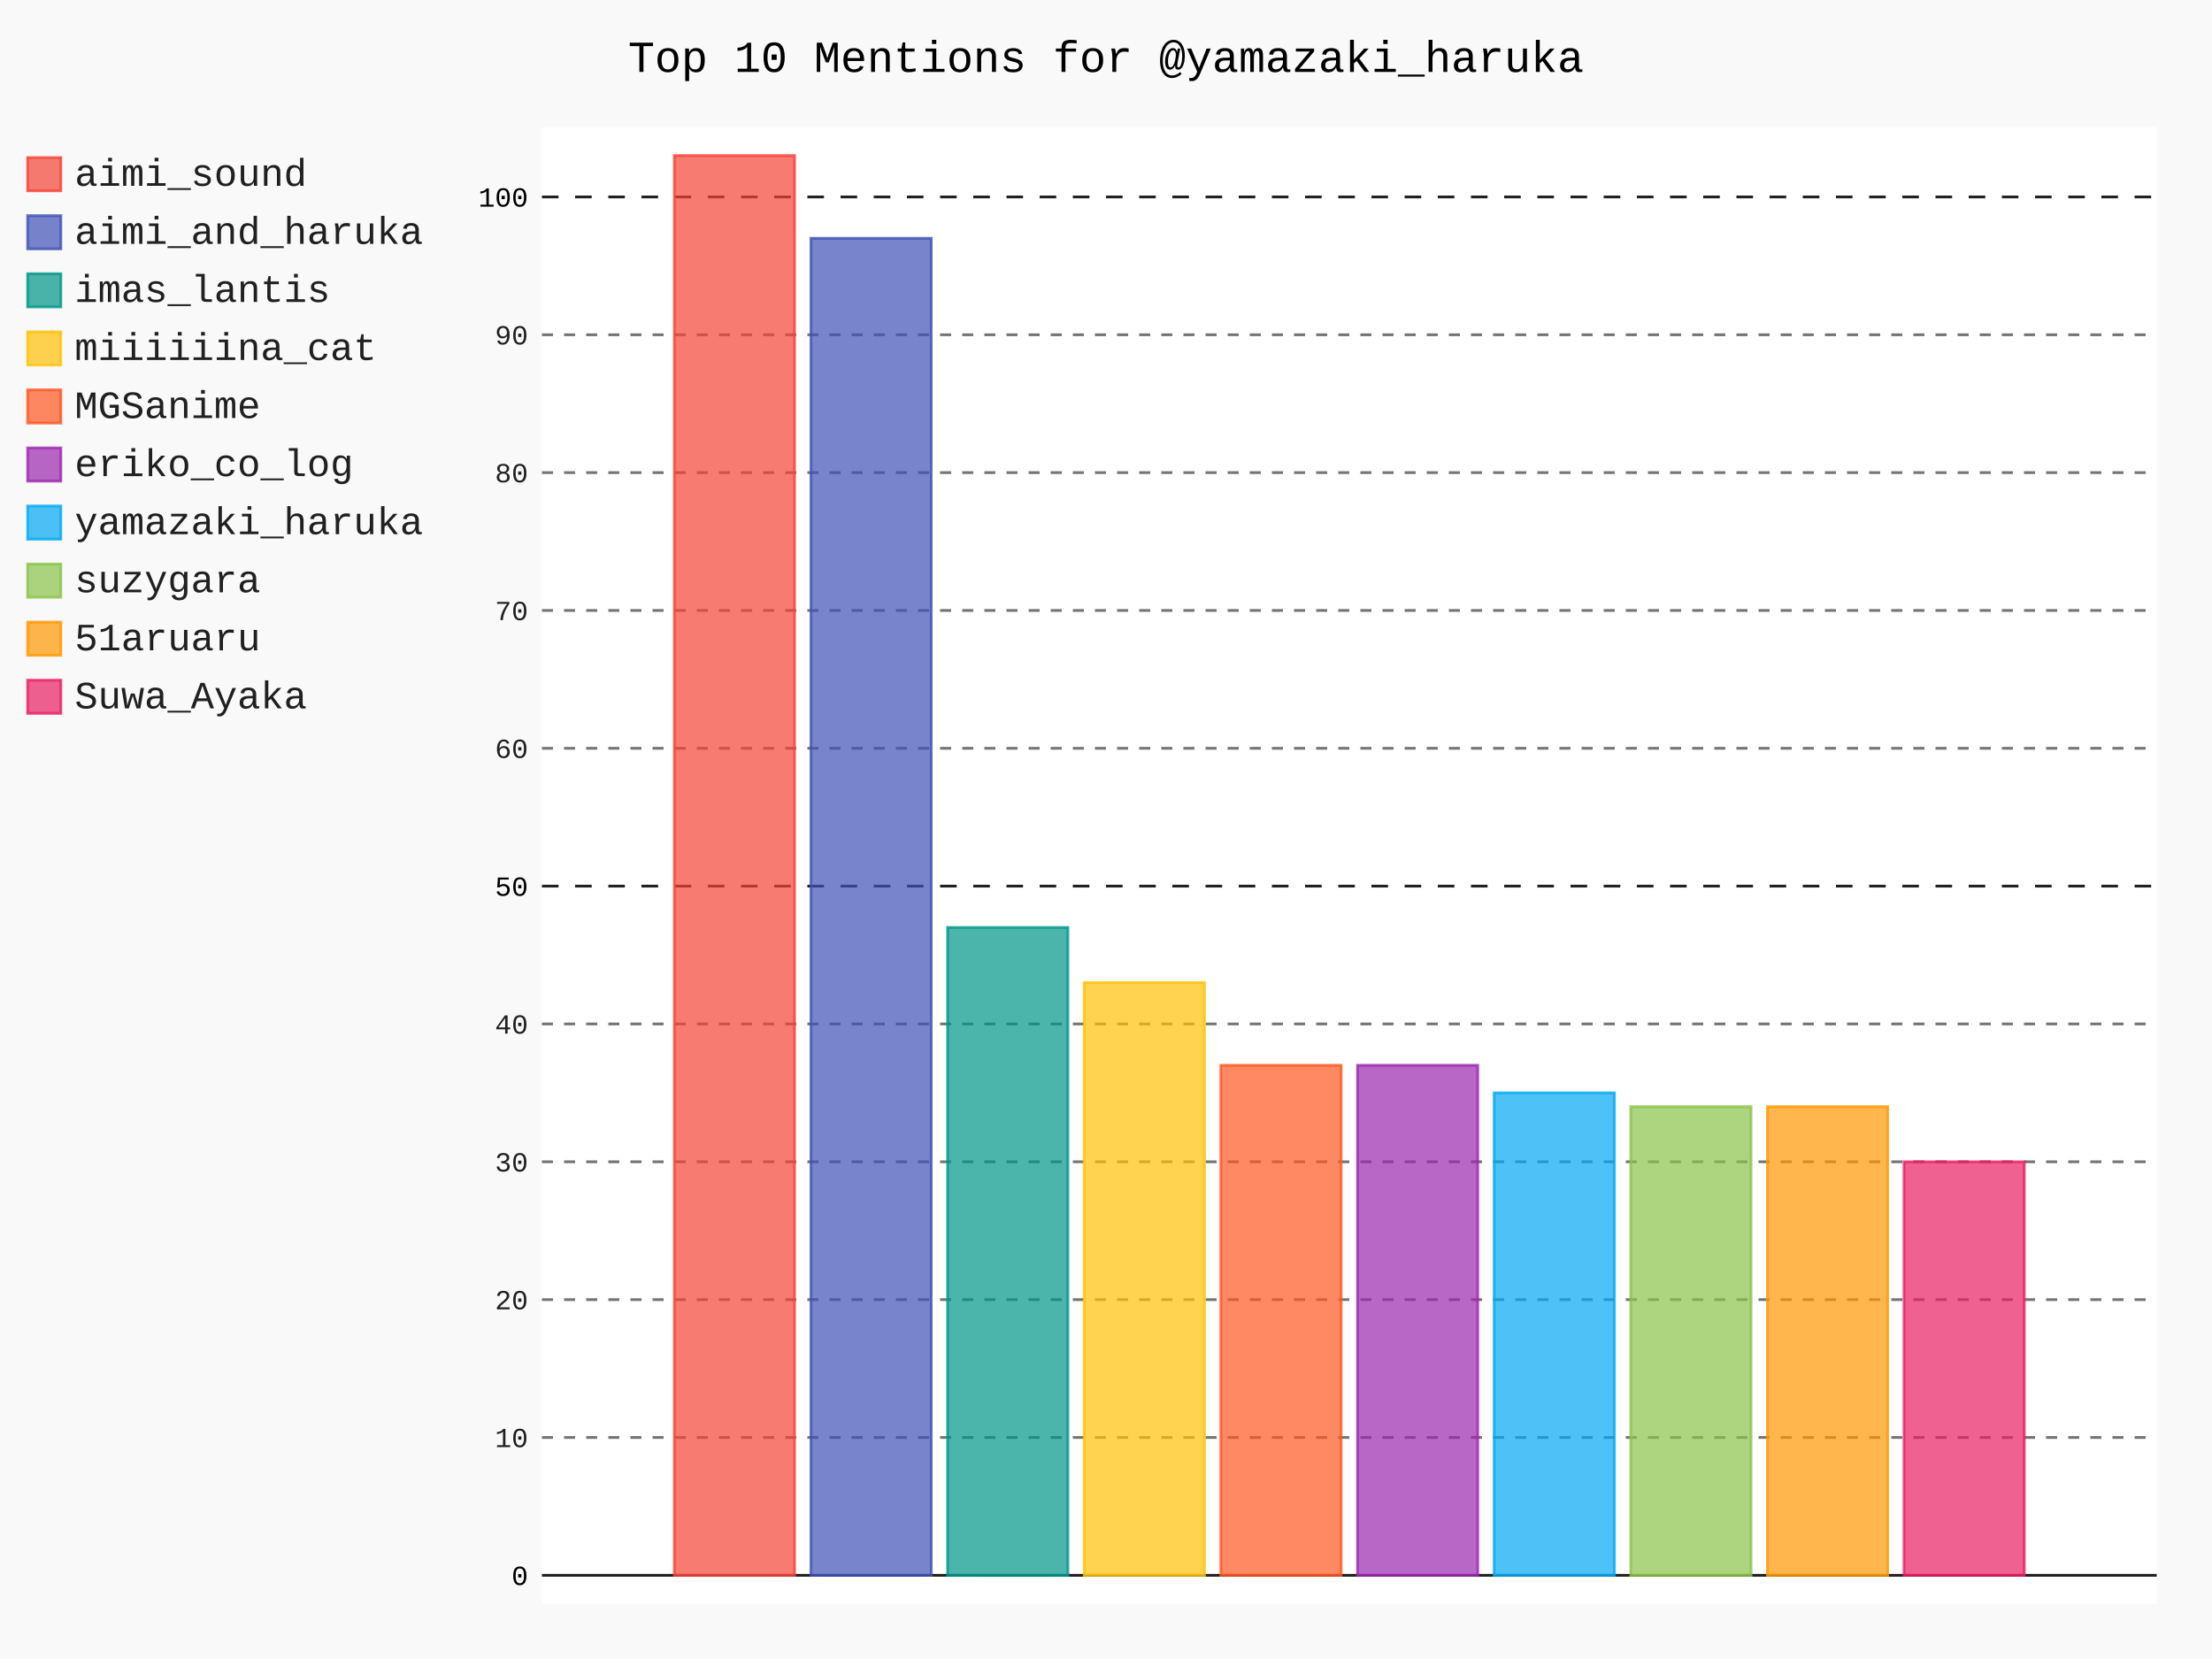
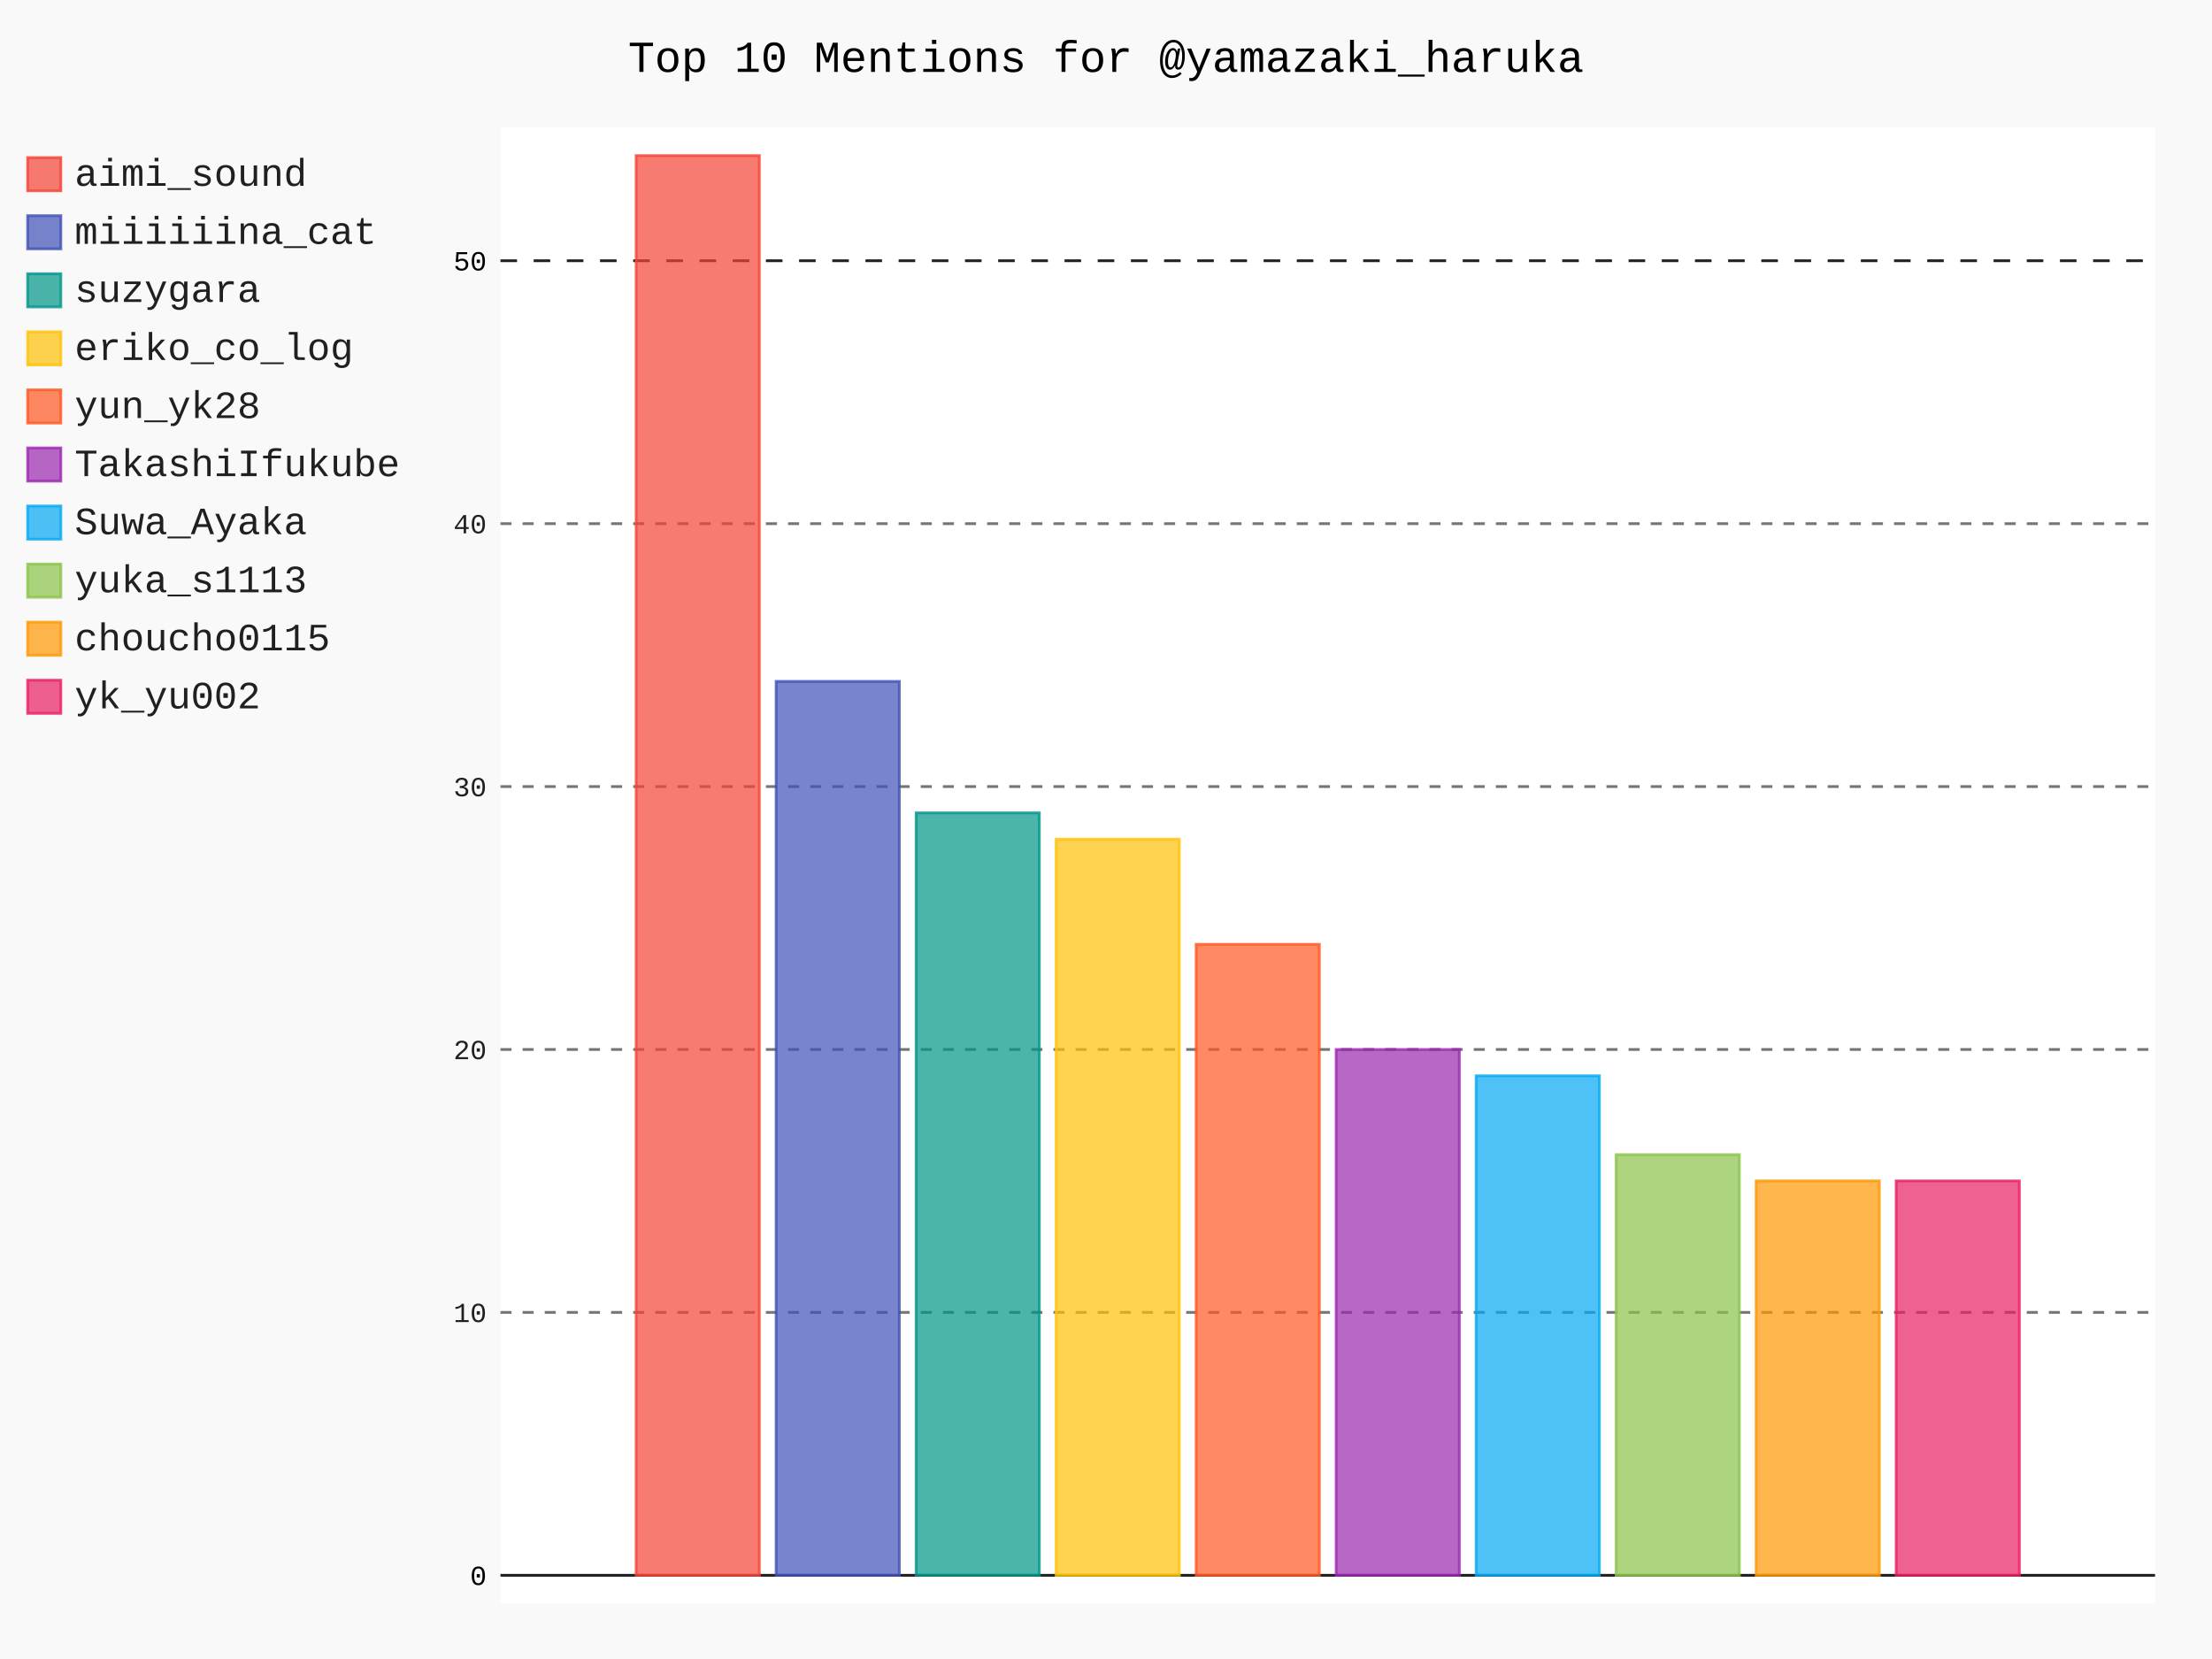
- <svg xmlns="http://www.w3.org/2000/svg" id="chart-f20bc4de-a88b-4ddd-abf0-c23fdc5730c3" class="pygal-chart" viewBox="0 0 800 600">
+ <svg xmlns="http://www.w3.org/2000/svg" id="chart-708baae3-f85f-476c-bcdd-578428820ac2" class="pygal-chart" viewBox="0 0 800 600">
  <defs>
-     <style type="text/css">#chart-f20bc4de-a88b-4ddd-abf0-c23fdc5730c3{-webkit-user-select:none;-webkit-font-smoothing:antialiased;font-family:Consolas,"Liberation Mono",Menlo,Courier,monospace}#chart-f20bc4de-a88b-4ddd-abf0-c23fdc5730c3 .title{font-family:Consolas,"Liberation Mono",Menlo,Courier,monospace;font-size:16px}#chart-f20bc4de-a88b-4ddd-abf0-c23fdc5730c3 .legends .legend text{font-family:Consolas,"Liberation Mono",Menlo,Courier,monospace;font-size:14px}#chart-f20bc4de-a88b-4ddd-abf0-c23fdc5730c3 .axis text{font-family:Consolas,"Liberation Mono",Menlo,Courier,monospace;font-size:10px}#chart-f20bc4de-a88b-4ddd-abf0-c23fdc5730c3 .axis text.major{font-family:Consolas,"Liberation Mono",Menlo,Courier,monospace;font-size:10px}#chart-f20bc4de-a88b-4ddd-abf0-c23fdc5730c3 .text-overlay text.value{font-family:Consolas,"Liberation Mono",Menlo,Courier,monospace;font-size:16px}#chart-f20bc4de-a88b-4ddd-abf0-c23fdc5730c3 .text-overlay text.label{font-family:Consolas,"Liberation Mono",Menlo,Courier,monospace;font-size:10px}#chart-f20bc4de-a88b-4ddd-abf0-c23fdc5730c3 .tooltip{font-family:Consolas,"Liberation Mono",Menlo,Courier,monospace;font-size:14px}#chart-f20bc4de-a88b-4ddd-abf0-c23fdc5730c3 text.no_data{font-family:Consolas,"Liberation Mono",Menlo,Courier,monospace;font-size:64px}
- #chart-f20bc4de-a88b-4ddd-abf0-c23fdc5730c3{background-color:rgba(249,249,249,1)}#chart-f20bc4de-a88b-4ddd-abf0-c23fdc5730c3 path,#chart-f20bc4de-a88b-4ddd-abf0-c23fdc5730c3 line,#chart-f20bc4de-a88b-4ddd-abf0-c23fdc5730c3 rect,#chart-f20bc4de-a88b-4ddd-abf0-c23fdc5730c3 circle{-webkit-transition:150ms;-moz-transition:150ms;transition:150ms}#chart-f20bc4de-a88b-4ddd-abf0-c23fdc5730c3 .graph &gt; .background{fill:rgba(249,249,249,1)}#chart-f20bc4de-a88b-4ddd-abf0-c23fdc5730c3 .plot &gt; .background{fill:rgba(255,255,255,1)}#chart-f20bc4de-a88b-4ddd-abf0-c23fdc5730c3 .graph{fill:rgba(0,0,0,.87)}#chart-f20bc4de-a88b-4ddd-abf0-c23fdc5730c3 text.no_data{fill:rgba(0,0,0,1)}#chart-f20bc4de-a88b-4ddd-abf0-c23fdc5730c3 .title{fill:rgba(0,0,0,1)}#chart-f20bc4de-a88b-4ddd-abf0-c23fdc5730c3 .legends .legend text{fill:rgba(0,0,0,.87)}#chart-f20bc4de-a88b-4ddd-abf0-c23fdc5730c3 .legends .legend:hover text{fill:rgba(0,0,0,1)}#chart-f20bc4de-a88b-4ddd-abf0-c23fdc5730c3 .axis .line{stroke:rgba(0,0,0,1)}#chart-f20bc4de-a88b-4ddd-abf0-c23fdc5730c3 .axis .guide.line{stroke:rgba(0,0,0,.54)}#chart-f20bc4de-a88b-4ddd-abf0-c23fdc5730c3 .axis .major.line{stroke:rgba(0,0,0,.87)}#chart-f20bc4de-a88b-4ddd-abf0-c23fdc5730c3 .axis text.major{fill:rgba(0,0,0,1)}#chart-f20bc4de-a88b-4ddd-abf0-c23fdc5730c3 .axis.y .guides:hover .guide.line,#chart-f20bc4de-a88b-4ddd-abf0-c23fdc5730c3 .line-graph .axis.x .guides:hover .guide.line,#chart-f20bc4de-a88b-4ddd-abf0-c23fdc5730c3 .stackedline-graph .axis.x .guides:hover .guide.line,#chart-f20bc4de-a88b-4ddd-abf0-c23fdc5730c3 .xy-graph .axis.x .guides:hover .guide.line{stroke:rgba(0,0,0,1)}#chart-f20bc4de-a88b-4ddd-abf0-c23fdc5730c3 .axis .guides:hover text{fill:rgba(0,0,0,1)}#chart-f20bc4de-a88b-4ddd-abf0-c23fdc5730c3 .reactive{fill-opacity:.7;stroke-opacity:.8}#chart-f20bc4de-a88b-4ddd-abf0-c23fdc5730c3 .ci{stroke:rgba(0,0,0,.87)}#chart-f20bc4de-a88b-4ddd-abf0-c23fdc5730c3 .reactive.active,#chart-f20bc4de-a88b-4ddd-abf0-c23fdc5730c3 .active .reactive{fill-opacity:.8;stroke-opacity:.9;stroke-width:4}#chart-f20bc4de-a88b-4ddd-abf0-c23fdc5730c3 .ci .reactive.active{stroke-width:1.5}#chart-f20bc4de-a88b-4ddd-abf0-c23fdc5730c3 .series text{fill:rgba(0,0,0,1)}#chart-f20bc4de-a88b-4ddd-abf0-c23fdc5730c3 .tooltip rect{fill:rgba(255,255,255,1);stroke:rgba(0,0,0,1);-webkit-transition:opacity 150ms;-moz-transition:opacity 150ms;transition:opacity 150ms}#chart-f20bc4de-a88b-4ddd-abf0-c23fdc5730c3 .tooltip .label{fill:rgba(0,0,0,.87)}#chart-f20bc4de-a88b-4ddd-abf0-c23fdc5730c3 .tooltip .label{fill:rgba(0,0,0,.87)}#chart-f20bc4de-a88b-4ddd-abf0-c23fdc5730c3 .tooltip .legend{font-size:.8em;fill:rgba(0,0,0,.54)}#chart-f20bc4de-a88b-4ddd-abf0-c23fdc5730c3 .tooltip .x_label{font-size:.6em;fill:rgba(0,0,0,1)}#chart-f20bc4de-a88b-4ddd-abf0-c23fdc5730c3 .tooltip .xlink{font-size:.5em;text-decoration:underline}#chart-f20bc4de-a88b-4ddd-abf0-c23fdc5730c3 .tooltip .value{font-size:1.5em}#chart-f20bc4de-a88b-4ddd-abf0-c23fdc5730c3 .bound{font-size:.5em}#chart-f20bc4de-a88b-4ddd-abf0-c23fdc5730c3 .max-value{font-size:.75em;fill:rgba(0,0,0,.54)}#chart-f20bc4de-a88b-4ddd-abf0-c23fdc5730c3 .map-element{fill:rgba(255,255,255,1);stroke:rgba(0,0,0,.54) !important}#chart-f20bc4de-a88b-4ddd-abf0-c23fdc5730c3 .map-element .reactive{fill-opacity:inherit;stroke-opacity:inherit}#chart-f20bc4de-a88b-4ddd-abf0-c23fdc5730c3 .color-0,#chart-f20bc4de-a88b-4ddd-abf0-c23fdc5730c3 .color-0 a:visited{stroke:#F44336;fill:#F44336}#chart-f20bc4de-a88b-4ddd-abf0-c23fdc5730c3 .color-1,#chart-f20bc4de-a88b-4ddd-abf0-c23fdc5730c3 .color-1 a:visited{stroke:#3F51B5;fill:#3F51B5}#chart-f20bc4de-a88b-4ddd-abf0-c23fdc5730c3 .color-2,#chart-f20bc4de-a88b-4ddd-abf0-c23fdc5730c3 .color-2 a:visited{stroke:#009688;fill:#009688}#chart-f20bc4de-a88b-4ddd-abf0-c23fdc5730c3 .color-3,#chart-f20bc4de-a88b-4ddd-abf0-c23fdc5730c3 .color-3 a:visited{stroke:#FFC107;fill:#FFC107}#chart-f20bc4de-a88b-4ddd-abf0-c23fdc5730c3 .color-4,#chart-f20bc4de-a88b-4ddd-abf0-c23fdc5730c3 .color-4 a:visited{stroke:#FF5722;fill:#FF5722}#chart-f20bc4de-a88b-4ddd-abf0-c23fdc5730c3 .color-5,#chart-f20bc4de-a88b-4ddd-abf0-c23fdc5730c3 .color-5 a:visited{stroke:#9C27B0;fill:#9C27B0}#chart-f20bc4de-a88b-4ddd-abf0-c23fdc5730c3 .color-6,#chart-f20bc4de-a88b-4ddd-abf0-c23fdc5730c3 .color-6 a:visited{stroke:#03A9F4;fill:#03A9F4}#chart-f20bc4de-a88b-4ddd-abf0-c23fdc5730c3 .color-7,#chart-f20bc4de-a88b-4ddd-abf0-c23fdc5730c3 .color-7 a:visited{stroke:#8BC34A;fill:#8BC34A}#chart-f20bc4de-a88b-4ddd-abf0-c23fdc5730c3 .color-8,#chart-f20bc4de-a88b-4ddd-abf0-c23fdc5730c3 .color-8 a:visited{stroke:#FF9800;fill:#FF9800}#chart-f20bc4de-a88b-4ddd-abf0-c23fdc5730c3 .color-9,#chart-f20bc4de-a88b-4ddd-abf0-c23fdc5730c3 .color-9 a:visited{stroke:#E91E63;fill:#E91E63}#chart-f20bc4de-a88b-4ddd-abf0-c23fdc5730c3 .text-overlay .color-0 text{fill:black}#chart-f20bc4de-a88b-4ddd-abf0-c23fdc5730c3 .text-overlay .color-1 text{fill:black}#chart-f20bc4de-a88b-4ddd-abf0-c23fdc5730c3 .text-overlay .color-2 text{fill:black}#chart-f20bc4de-a88b-4ddd-abf0-c23fdc5730c3 .text-overlay .color-3 text{fill:black}#chart-f20bc4de-a88b-4ddd-abf0-c23fdc5730c3 .text-overlay .color-4 text{fill:black}#chart-f20bc4de-a88b-4ddd-abf0-c23fdc5730c3 .text-overlay .color-5 text{fill:black}#chart-f20bc4de-a88b-4ddd-abf0-c23fdc5730c3 .text-overlay .color-6 text{fill:black}#chart-f20bc4de-a88b-4ddd-abf0-c23fdc5730c3 .text-overlay .color-7 text{fill:black}#chart-f20bc4de-a88b-4ddd-abf0-c23fdc5730c3 .text-overlay .color-8 text{fill:black}#chart-f20bc4de-a88b-4ddd-abf0-c23fdc5730c3 .text-overlay .color-9 text{fill:black}
- #chart-f20bc4de-a88b-4ddd-abf0-c23fdc5730c3 text.no_data{text-anchor:middle}#chart-f20bc4de-a88b-4ddd-abf0-c23fdc5730c3 .guide.line{fill:none}#chart-f20bc4de-a88b-4ddd-abf0-c23fdc5730c3 .centered{text-anchor:middle}#chart-f20bc4de-a88b-4ddd-abf0-c23fdc5730c3 .title{text-anchor:middle}#chart-f20bc4de-a88b-4ddd-abf0-c23fdc5730c3 .legends .legend text{fill-opacity:1}#chart-f20bc4de-a88b-4ddd-abf0-c23fdc5730c3 .axis.x text{text-anchor:middle}#chart-f20bc4de-a88b-4ddd-abf0-c23fdc5730c3 .axis.x:not(.web) text[transform]{text-anchor:start}#chart-f20bc4de-a88b-4ddd-abf0-c23fdc5730c3 .axis.x:not(.web) text[transform].backwards{text-anchor:end}#chart-f20bc4de-a88b-4ddd-abf0-c23fdc5730c3 .axis.y text{text-anchor:end}#chart-f20bc4de-a88b-4ddd-abf0-c23fdc5730c3 .axis.y text[transform].backwards{text-anchor:start}#chart-f20bc4de-a88b-4ddd-abf0-c23fdc5730c3 .axis.y2 text{text-anchor:start}#chart-f20bc4de-a88b-4ddd-abf0-c23fdc5730c3 .axis.y2 text[transform].backwards{text-anchor:end}#chart-f20bc4de-a88b-4ddd-abf0-c23fdc5730c3 .axis .guide.line{stroke-dasharray:4,4}#chart-f20bc4de-a88b-4ddd-abf0-c23fdc5730c3 .axis .major.guide.line{stroke-dasharray:6,6}#chart-f20bc4de-a88b-4ddd-abf0-c23fdc5730c3 .horizontal .axis.y .guide.line,#chart-f20bc4de-a88b-4ddd-abf0-c23fdc5730c3 .horizontal .axis.y2 .guide.line,#chart-f20bc4de-a88b-4ddd-abf0-c23fdc5730c3 .vertical .axis.x .guide.line{opacity:0}#chart-f20bc4de-a88b-4ddd-abf0-c23fdc5730c3 .horizontal .axis.always_show .guide.line,#chart-f20bc4de-a88b-4ddd-abf0-c23fdc5730c3 .vertical .axis.always_show .guide.line{opacity:1 !important}#chart-f20bc4de-a88b-4ddd-abf0-c23fdc5730c3 .axis.y .guides:hover .guide.line,#chart-f20bc4de-a88b-4ddd-abf0-c23fdc5730c3 .axis.y2 .guides:hover .guide.line,#chart-f20bc4de-a88b-4ddd-abf0-c23fdc5730c3 .axis.x .guides:hover .guide.line{opacity:1}#chart-f20bc4de-a88b-4ddd-abf0-c23fdc5730c3 .axis .guides:hover text{opacity:1}#chart-f20bc4de-a88b-4ddd-abf0-c23fdc5730c3 .nofill{fill:none}#chart-f20bc4de-a88b-4ddd-abf0-c23fdc5730c3 .subtle-fill{fill-opacity:.2}#chart-f20bc4de-a88b-4ddd-abf0-c23fdc5730c3 .dot{stroke-width:1px;fill-opacity:1}#chart-f20bc4de-a88b-4ddd-abf0-c23fdc5730c3 .dot.active{stroke-width:5px}#chart-f20bc4de-a88b-4ddd-abf0-c23fdc5730c3 .dot.negative{fill:transparent}#chart-f20bc4de-a88b-4ddd-abf0-c23fdc5730c3 text,#chart-f20bc4de-a88b-4ddd-abf0-c23fdc5730c3 tspan{stroke:none !important}#chart-f20bc4de-a88b-4ddd-abf0-c23fdc5730c3 .series text.active{opacity:1}#chart-f20bc4de-a88b-4ddd-abf0-c23fdc5730c3 .tooltip rect{fill-opacity:.95;stroke-width:.5}#chart-f20bc4de-a88b-4ddd-abf0-c23fdc5730c3 .tooltip text{fill-opacity:1}#chart-f20bc4de-a88b-4ddd-abf0-c23fdc5730c3 .showable{visibility:hidden}#chart-f20bc4de-a88b-4ddd-abf0-c23fdc5730c3 .showable.shown{visibility:visible}#chart-f20bc4de-a88b-4ddd-abf0-c23fdc5730c3 .gauge-background{fill:rgba(229,229,229,1);stroke:none}#chart-f20bc4de-a88b-4ddd-abf0-c23fdc5730c3 .bg-lines{stroke:rgba(249,249,249,1);stroke-width:2px}</style>
+     <style type="text/css">#chart-708baae3-f85f-476c-bcdd-578428820ac2{-webkit-user-select:none;-webkit-font-smoothing:antialiased;font-family:Consolas,"Liberation Mono",Menlo,Courier,monospace}#chart-708baae3-f85f-476c-bcdd-578428820ac2 .title{font-family:Consolas,"Liberation Mono",Menlo,Courier,monospace;font-size:16px}#chart-708baae3-f85f-476c-bcdd-578428820ac2 .legends .legend text{font-family:Consolas,"Liberation Mono",Menlo,Courier,monospace;font-size:14px}#chart-708baae3-f85f-476c-bcdd-578428820ac2 .axis text{font-family:Consolas,"Liberation Mono",Menlo,Courier,monospace;font-size:10px}#chart-708baae3-f85f-476c-bcdd-578428820ac2 .axis text.major{font-family:Consolas,"Liberation Mono",Menlo,Courier,monospace;font-size:10px}#chart-708baae3-f85f-476c-bcdd-578428820ac2 .text-overlay text.value{font-family:Consolas,"Liberation Mono",Menlo,Courier,monospace;font-size:16px}#chart-708baae3-f85f-476c-bcdd-578428820ac2 .text-overlay text.label{font-family:Consolas,"Liberation Mono",Menlo,Courier,monospace;font-size:10px}#chart-708baae3-f85f-476c-bcdd-578428820ac2 .tooltip{font-family:Consolas,"Liberation Mono",Menlo,Courier,monospace;font-size:14px}#chart-708baae3-f85f-476c-bcdd-578428820ac2 text.no_data{font-family:Consolas,"Liberation Mono",Menlo,Courier,monospace;font-size:64px}
+ #chart-708baae3-f85f-476c-bcdd-578428820ac2{background-color:rgba(249,249,249,1)}#chart-708baae3-f85f-476c-bcdd-578428820ac2 path,#chart-708baae3-f85f-476c-bcdd-578428820ac2 line,#chart-708baae3-f85f-476c-bcdd-578428820ac2 rect,#chart-708baae3-f85f-476c-bcdd-578428820ac2 circle{-webkit-transition:150ms;-moz-transition:150ms;transition:150ms}#chart-708baae3-f85f-476c-bcdd-578428820ac2 .graph &gt; .background{fill:rgba(249,249,249,1)}#chart-708baae3-f85f-476c-bcdd-578428820ac2 .plot &gt; .background{fill:rgba(255,255,255,1)}#chart-708baae3-f85f-476c-bcdd-578428820ac2 .graph{fill:rgba(0,0,0,.87)}#chart-708baae3-f85f-476c-bcdd-578428820ac2 text.no_data{fill:rgba(0,0,0,1)}#chart-708baae3-f85f-476c-bcdd-578428820ac2 .title{fill:rgba(0,0,0,1)}#chart-708baae3-f85f-476c-bcdd-578428820ac2 .legends .legend text{fill:rgba(0,0,0,.87)}#chart-708baae3-f85f-476c-bcdd-578428820ac2 .legends .legend:hover text{fill:rgba(0,0,0,1)}#chart-708baae3-f85f-476c-bcdd-578428820ac2 .axis .line{stroke:rgba(0,0,0,1)}#chart-708baae3-f85f-476c-bcdd-578428820ac2 .axis .guide.line{stroke:rgba(0,0,0,.54)}#chart-708baae3-f85f-476c-bcdd-578428820ac2 .axis .major.line{stroke:rgba(0,0,0,.87)}#chart-708baae3-f85f-476c-bcdd-578428820ac2 .axis text.major{fill:rgba(0,0,0,1)}#chart-708baae3-f85f-476c-bcdd-578428820ac2 .axis.y .guides:hover .guide.line,#chart-708baae3-f85f-476c-bcdd-578428820ac2 .line-graph .axis.x .guides:hover .guide.line,#chart-708baae3-f85f-476c-bcdd-578428820ac2 .stackedline-graph .axis.x .guides:hover .guide.line,#chart-708baae3-f85f-476c-bcdd-578428820ac2 .xy-graph .axis.x .guides:hover .guide.line{stroke:rgba(0,0,0,1)}#chart-708baae3-f85f-476c-bcdd-578428820ac2 .axis .guides:hover text{fill:rgba(0,0,0,1)}#chart-708baae3-f85f-476c-bcdd-578428820ac2 .reactive{fill-opacity:.7;stroke-opacity:.8}#chart-708baae3-f85f-476c-bcdd-578428820ac2 .ci{stroke:rgba(0,0,0,.87)}#chart-708baae3-f85f-476c-bcdd-578428820ac2 .reactive.active,#chart-708baae3-f85f-476c-bcdd-578428820ac2 .active .reactive{fill-opacity:.8;stroke-opacity:.9;stroke-width:4}#chart-708baae3-f85f-476c-bcdd-578428820ac2 .ci .reactive.active{stroke-width:1.5}#chart-708baae3-f85f-476c-bcdd-578428820ac2 .series text{fill:rgba(0,0,0,1)}#chart-708baae3-f85f-476c-bcdd-578428820ac2 .tooltip rect{fill:rgba(255,255,255,1);stroke:rgba(0,0,0,1);-webkit-transition:opacity 150ms;-moz-transition:opacity 150ms;transition:opacity 150ms}#chart-708baae3-f85f-476c-bcdd-578428820ac2 .tooltip .label{fill:rgba(0,0,0,.87)}#chart-708baae3-f85f-476c-bcdd-578428820ac2 .tooltip .label{fill:rgba(0,0,0,.87)}#chart-708baae3-f85f-476c-bcdd-578428820ac2 .tooltip .legend{font-size:.8em;fill:rgba(0,0,0,.54)}#chart-708baae3-f85f-476c-bcdd-578428820ac2 .tooltip .x_label{font-size:.6em;fill:rgba(0,0,0,1)}#chart-708baae3-f85f-476c-bcdd-578428820ac2 .tooltip .xlink{font-size:.5em;text-decoration:underline}#chart-708baae3-f85f-476c-bcdd-578428820ac2 .tooltip .value{font-size:1.5em}#chart-708baae3-f85f-476c-bcdd-578428820ac2 .bound{font-size:.5em}#chart-708baae3-f85f-476c-bcdd-578428820ac2 .max-value{font-size:.75em;fill:rgba(0,0,0,.54)}#chart-708baae3-f85f-476c-bcdd-578428820ac2 .map-element{fill:rgba(255,255,255,1);stroke:rgba(0,0,0,.54) !important}#chart-708baae3-f85f-476c-bcdd-578428820ac2 .map-element .reactive{fill-opacity:inherit;stroke-opacity:inherit}#chart-708baae3-f85f-476c-bcdd-578428820ac2 .color-0,#chart-708baae3-f85f-476c-bcdd-578428820ac2 .color-0 a:visited{stroke:#F44336;fill:#F44336}#chart-708baae3-f85f-476c-bcdd-578428820ac2 .color-1,#chart-708baae3-f85f-476c-bcdd-578428820ac2 .color-1 a:visited{stroke:#3F51B5;fill:#3F51B5}#chart-708baae3-f85f-476c-bcdd-578428820ac2 .color-2,#chart-708baae3-f85f-476c-bcdd-578428820ac2 .color-2 a:visited{stroke:#009688;fill:#009688}#chart-708baae3-f85f-476c-bcdd-578428820ac2 .color-3,#chart-708baae3-f85f-476c-bcdd-578428820ac2 .color-3 a:visited{stroke:#FFC107;fill:#FFC107}#chart-708baae3-f85f-476c-bcdd-578428820ac2 .color-4,#chart-708baae3-f85f-476c-bcdd-578428820ac2 .color-4 a:visited{stroke:#FF5722;fill:#FF5722}#chart-708baae3-f85f-476c-bcdd-578428820ac2 .color-5,#chart-708baae3-f85f-476c-bcdd-578428820ac2 .color-5 a:visited{stroke:#9C27B0;fill:#9C27B0}#chart-708baae3-f85f-476c-bcdd-578428820ac2 .color-6,#chart-708baae3-f85f-476c-bcdd-578428820ac2 .color-6 a:visited{stroke:#03A9F4;fill:#03A9F4}#chart-708baae3-f85f-476c-bcdd-578428820ac2 .color-7,#chart-708baae3-f85f-476c-bcdd-578428820ac2 .color-7 a:visited{stroke:#8BC34A;fill:#8BC34A}#chart-708baae3-f85f-476c-bcdd-578428820ac2 .color-8,#chart-708baae3-f85f-476c-bcdd-578428820ac2 .color-8 a:visited{stroke:#FF9800;fill:#FF9800}#chart-708baae3-f85f-476c-bcdd-578428820ac2 .color-9,#chart-708baae3-f85f-476c-bcdd-578428820ac2 .color-9 a:visited{stroke:#E91E63;fill:#E91E63}#chart-708baae3-f85f-476c-bcdd-578428820ac2 .text-overlay .color-0 text{fill:black}#chart-708baae3-f85f-476c-bcdd-578428820ac2 .text-overlay .color-1 text{fill:black}#chart-708baae3-f85f-476c-bcdd-578428820ac2 .text-overlay .color-2 text{fill:black}#chart-708baae3-f85f-476c-bcdd-578428820ac2 .text-overlay .color-3 text{fill:black}#chart-708baae3-f85f-476c-bcdd-578428820ac2 .text-overlay .color-4 text{fill:black}#chart-708baae3-f85f-476c-bcdd-578428820ac2 .text-overlay .color-5 text{fill:black}#chart-708baae3-f85f-476c-bcdd-578428820ac2 .text-overlay .color-6 text{fill:black}#chart-708baae3-f85f-476c-bcdd-578428820ac2 .text-overlay .color-7 text{fill:black}#chart-708baae3-f85f-476c-bcdd-578428820ac2 .text-overlay .color-8 text{fill:black}#chart-708baae3-f85f-476c-bcdd-578428820ac2 .text-overlay .color-9 text{fill:black}
+ #chart-708baae3-f85f-476c-bcdd-578428820ac2 text.no_data{text-anchor:middle}#chart-708baae3-f85f-476c-bcdd-578428820ac2 .guide.line{fill:none}#chart-708baae3-f85f-476c-bcdd-578428820ac2 .centered{text-anchor:middle}#chart-708baae3-f85f-476c-bcdd-578428820ac2 .title{text-anchor:middle}#chart-708baae3-f85f-476c-bcdd-578428820ac2 .legends .legend text{fill-opacity:1}#chart-708baae3-f85f-476c-bcdd-578428820ac2 .axis.x text{text-anchor:middle}#chart-708baae3-f85f-476c-bcdd-578428820ac2 .axis.x:not(.web) text[transform]{text-anchor:start}#chart-708baae3-f85f-476c-bcdd-578428820ac2 .axis.x:not(.web) text[transform].backwards{text-anchor:end}#chart-708baae3-f85f-476c-bcdd-578428820ac2 .axis.y text{text-anchor:end}#chart-708baae3-f85f-476c-bcdd-578428820ac2 .axis.y text[transform].backwards{text-anchor:start}#chart-708baae3-f85f-476c-bcdd-578428820ac2 .axis.y2 text{text-anchor:start}#chart-708baae3-f85f-476c-bcdd-578428820ac2 .axis.y2 text[transform].backwards{text-anchor:end}#chart-708baae3-f85f-476c-bcdd-578428820ac2 .axis .guide.line{stroke-dasharray:4,4}#chart-708baae3-f85f-476c-bcdd-578428820ac2 .axis .major.guide.line{stroke-dasharray:6,6}#chart-708baae3-f85f-476c-bcdd-578428820ac2 .horizontal .axis.y .guide.line,#chart-708baae3-f85f-476c-bcdd-578428820ac2 .horizontal .axis.y2 .guide.line,#chart-708baae3-f85f-476c-bcdd-578428820ac2 .vertical .axis.x .guide.line{opacity:0}#chart-708baae3-f85f-476c-bcdd-578428820ac2 .horizontal .axis.always_show .guide.line,#chart-708baae3-f85f-476c-bcdd-578428820ac2 .vertical .axis.always_show .guide.line{opacity:1 !important}#chart-708baae3-f85f-476c-bcdd-578428820ac2 .axis.y .guides:hover .guide.line,#chart-708baae3-f85f-476c-bcdd-578428820ac2 .axis.y2 .guides:hover .guide.line,#chart-708baae3-f85f-476c-bcdd-578428820ac2 .axis.x .guides:hover .guide.line{opacity:1}#chart-708baae3-f85f-476c-bcdd-578428820ac2 .axis .guides:hover text{opacity:1}#chart-708baae3-f85f-476c-bcdd-578428820ac2 .nofill{fill:none}#chart-708baae3-f85f-476c-bcdd-578428820ac2 .subtle-fill{fill-opacity:.2}#chart-708baae3-f85f-476c-bcdd-578428820ac2 .dot{stroke-width:1px;fill-opacity:1}#chart-708baae3-f85f-476c-bcdd-578428820ac2 .dot.active{stroke-width:5px}#chart-708baae3-f85f-476c-bcdd-578428820ac2 .dot.negative{fill:transparent}#chart-708baae3-f85f-476c-bcdd-578428820ac2 text,#chart-708baae3-f85f-476c-bcdd-578428820ac2 tspan{stroke:none !important}#chart-708baae3-f85f-476c-bcdd-578428820ac2 .series text.active{opacity:1}#chart-708baae3-f85f-476c-bcdd-578428820ac2 .tooltip rect{fill-opacity:.95;stroke-width:.5}#chart-708baae3-f85f-476c-bcdd-578428820ac2 .tooltip text{fill-opacity:1}#chart-708baae3-f85f-476c-bcdd-578428820ac2 .showable{visibility:hidden}#chart-708baae3-f85f-476c-bcdd-578428820ac2 .showable.shown{visibility:visible}#chart-708baae3-f85f-476c-bcdd-578428820ac2 .gauge-background{fill:rgba(229,229,229,1);stroke:none}#chart-708baae3-f85f-476c-bcdd-578428820ac2 .bg-lines{stroke:rgba(249,249,249,1);stroke-width:2px}</style>
  </defs>
  <g class="graph bar-graph vertical">
    <rect class="background" height="600" width="800" x="0" y="0" />
-     <g class="plot" transform="translate(196, 46)">
-       <rect class="background" height="534" width="584.0" x="0" y="0" />
+     <g class="plot" transform="translate(181, 46)">
+       <rect class="background" height="534" width="598.4" x="0" y="0" />
      <g class="axis y always_show">
        <g class="guides">
-           <path class="axis major line" d="M0 523.731 h584" />
+           <path class="axis major line" d="M0 523.731 h598.4" />
          <text class="major" x="-5" y="527.231">0</text>
        </g>
        <g class="guides">
-           <path class="guide line" d="M0 473.88 h584" />
-           <text class="" x="-5" y="477.38">10</text>
+           <path class="guide line" d="M0 428.645 h598.4" />
+           <text class="" x="-5" y="432.145">10</text>
        </g>
        <g class="guides">
-           <path class="guide line" d="M0 424.029 h584" />
-           <text class="" x="-5" y="427.529">20</text>
+           <path class="guide line" d="M0 333.56 h598.4" />
+           <text class="" x="-5" y="337.06">20</text>
        </g>
        <g class="guides">
-           <path class="guide line" d="M0 374.179 h584" />
-           <text class="" x="-5" y="377.679">30</text>
+           <path class="guide line" d="M0 238.474 h598.4" />
+           <text class="" x="-5" y="241.974">30</text>
        </g>
        <g class="guides">
-           <path class="guide line" d="M0 324.328 h584" />
-           <text class="" x="-5" y="327.828">40</text>
+           <path class="guide line" d="M0 143.389 h598.4" />
+           <text class="" x="-5" y="146.889">40</text>
        </g>
        <g class="guides">
-           <path class="major guide line" d="M0 274.478 h584" />
-           <text class="major" x="-5" y="277.978">50</text>
-         </g>
-         <g class="guides">
-           <path class="guide line" d="M0 224.627 h584" />
-           <text class="" x="-5" y="228.127">60</text>
-         </g>
-         <g class="guides">
-           <path class="guide line" d="M0 174.776 h584" />
-           <text class="" x="-5" y="178.276">70</text>
-         </g>
-         <g class="guides">
-           <path class="guide line" d="M0 124.926 h584" />
-           <text class="" x="-5" y="128.426">80</text>
-         </g>
-         <g class="guides">
-           <path class="guide line" d="M0 75.075 h584" />
-           <text class="" x="-5" y="78.575">90</text>
-         </g>
-         <g class="guides">
-           <path class="major guide line" d="M0 25.224 h584" />
-           <text class="major" x="-5" y="28.724">100</text>
+           <path class="major guide line" d="M0 48.303 h598.4" />
+           <text class="major" x="-5" y="51.803">50</text>
        </g>
      </g>
      <g class="series serie-0 color-0">
        <g class="bars">
          <g class="bar">
-             <rect class="rect reactive tooltip-trigger" height="513.462" rx="0" ry="0" width="43.486" x="47.888" y="10.269" />
+             <rect class="rect reactive tooltip-trigger" height="513.462" rx="0" ry="0" width="44.558" x="49.069" y="10.269" />
          </g>
        </g>
      </g>
      <g class="series serie-1 color-1">
        <g class="bars">
          <g class="bar">
-             <rect class="rect reactive tooltip-trigger" height="483.551" rx="0" ry="0" width="43.486" x="97.303" y="40.18" />
+             <rect class="rect reactive tooltip-trigger" height="323.291" rx="0" ry="0" width="44.558" x="99.703" y="200.44" />
          </g>
        </g>
      </g>
      <g class="series serie-2 color-2">
        <g class="bars">
          <g class="bar">
-             <rect class="rect reactive tooltip-trigger" height="234.298" rx="0" ry="0" width="43.486" x="146.719" y="289.433" />
+             <rect class="rect reactive tooltip-trigger" height="275.748" rx="0" ry="0" width="44.558" x="150.336" y="247.983" />
          </g>
        </g>
      </g>
      <g class="series serie-3 color-3">
        <g class="bars">
          <g class="bar">
-             <rect class="rect reactive tooltip-trigger" height="214.358" rx="0" ry="0" width="43.486" x="196.134" y="309.373" />
+             <rect class="rect reactive tooltip-trigger" height="266.239" rx="0" ry="0" width="44.558" x="200.97" y="257.491" />
          </g>
        </g>
      </g>
      <g class="series serie-4 color-4">
        <g class="bars">
          <g class="bar">
-             <rect class="rect reactive tooltip-trigger" height="184.447" rx="0" ry="0" width="43.486" x="245.55" y="339.283" />
+             <rect class="rect reactive tooltip-trigger" height="228.205" rx="0" ry="0" width="44.558" x="251.604" y="295.526" />
          </g>
        </g>
      </g>
      <g class="series serie-5 color-5">
        <g class="bars">
          <g class="bar">
-             <rect class="rect reactive tooltip-trigger" height="184.447" rx="0" ry="0" width="43.486" x="294.965" y="339.283" />
+             <rect class="rect reactive tooltip-trigger" height="190.171" rx="0" ry="0" width="44.558" x="302.238" y="333.56" />
          </g>
        </g>
      </g>
      <g class="series serie-6 color-6">
        <g class="bars">
          <g class="bar">
-             <rect class="rect reactive tooltip-trigger" height="174.477" rx="0" ry="0" width="43.486" x="344.38" y="349.254" />
+             <rect class="rect reactive tooltip-trigger" height="180.662" rx="0" ry="0" width="44.558" x="352.872" y="343.068" />
          </g>
        </g>
      </g>
      <g class="series serie-7 color-7">
        <g class="bars">
          <g class="bar">
-             <rect class="rect reactive tooltip-trigger" height="169.492" rx="0" ry="0" width="43.486" x="393.796" y="354.239" />
+             <rect class="rect reactive tooltip-trigger" height="152.137" rx="0" ry="0" width="44.558" x="403.506" y="371.594" />
          </g>
        </g>
      </g>
      <g class="series serie-8 color-8">
        <g class="bars">
          <g class="bar">
-             <rect class="rect reactive tooltip-trigger" height="169.492" rx="0" ry="0" width="43.486" x="443.211" y="354.239" />
+             <rect class="rect reactive tooltip-trigger" height="142.628" rx="0" ry="0" width="44.558" x="454.14" y="381.103" />
          </g>
        </g>
      </g>
      <g class="series serie-9 color-9">
        <g class="bars">
          <g class="bar">
-             <rect class="rect reactive tooltip-trigger" height="149.552" rx="0" ry="0" width="43.486" x="492.626" y="374.179" />
+             <rect class="rect reactive tooltip-trigger" height="142.628" rx="0" ry="0" width="44.558" x="504.773" y="381.103" />
          </g>
        </g>
      </g>
    </g>
    <g class="titles">
      <text class="title plot_title" x="400.0" y="26">Top 10 Mentions for @yamazaki_haruka</text>
    </g>
-     <g class="plot overlay" transform="translate(196, 46)">
+     <g class="plot overlay" transform="translate(181, 46)">
      <g class="series serie-0 color-0" />
      <g class="series serie-1 color-1" />
      <g class="series serie-2 color-2" />
      <g class="series serie-3 color-3" />
      <g class="series serie-4 color-4" />
      <g class="series serie-5 color-5" />
      <g class="series serie-6 color-6" />
      <g class="series serie-7 color-7" />
      <g class="series serie-8 color-8" />
      <g class="series serie-9 color-9" />
    </g>
-     <g class="plot text-overlay" transform="translate(196, 46)">
+     <g class="plot text-overlay" transform="translate(181, 46)">
      <g class="series serie-0 color-0" />
      <g class="series serie-1 color-1" />
      <g class="series serie-2 color-2" />
      <g class="series serie-3 color-3" />
      <g class="series serie-4 color-4" />
      <g class="series serie-5 color-5" />
      <g class="series serie-6 color-6" />
      <g class="series serie-7 color-7" />
      <g class="series serie-8 color-8" />
      <g class="series serie-9 color-9" />
    </g>
-     <g class="plot tooltip-overlay" transform="translate(196, 46)">
+     <g class="plot tooltip-overlay" transform="translate(181, 46)">
      <g class="tooltip" style="opacity: 0" transform="translate(0 0)">
        <rect class="tooltip-box" height="0" rx="0" ry="0" width="0" />
        <g class="text" />
      </g>
    </g>
    <g class="legends" transform="translate(10, 56)">
      <g class="legend reactive activate-serie" id="activate-serie-0">
        <rect class="color-0 reactive" height="12" width="12" x="0.0" y="1.0" />
        <text x="17.0" y="11.2">aimi_sound</text>
      </g>
      <g class="legend reactive activate-serie" id="activate-serie-1">
        <rect class="color-1 reactive" height="12" width="12" x="0.0" y="22.0" />
-         <text x="17.0" y="32.2">aimi_and_haruka</text>
+         <text x="17.0" y="32.2">miiiiiina_cat</text>
      </g>
      <g class="legend reactive activate-serie" id="activate-serie-2">
        <rect class="color-2 reactive" height="12" width="12" x="0.0" y="43.0" />
-         <text x="17.0" y="53.2">imas_lantis</text>
+         <text x="17.0" y="53.2">suzygara</text>
      </g>
      <g class="legend reactive activate-serie" id="activate-serie-3">
        <rect class="color-3 reactive" height="12" width="12" x="0.0" y="64.0" />
-         <text x="17.0" y="74.2">miiiiiina_cat</text>
+         <text x="17.0" y="74.2">eriko_co_log</text>
      </g>
      <g class="legend reactive activate-serie" id="activate-serie-4">
        <rect class="color-4 reactive" height="12" width="12" x="0.0" y="85.0" />
-         <text x="17.0" y="95.2">MGSanime</text>
+         <text x="17.0" y="95.2">yun_yk28</text>
      </g>
      <g class="legend reactive activate-serie" id="activate-serie-5">
        <rect class="color-5 reactive" height="12" width="12" x="0.0" y="106.0" />
-         <text x="17.0" y="116.2">eriko_co_log</text>
+         <text x="17.0" y="116.2">TakashiIfukube</text>
      </g>
      <g class="legend reactive activate-serie" id="activate-serie-6">
        <rect class="color-6 reactive" height="12" width="12" x="0.0" y="127.0" />
-         <text x="17.0" y="137.2">yamazaki_haruka</text>
+         <text x="17.0" y="137.2">Suwa_Ayaka</text>
      </g>
      <g class="legend reactive activate-serie" id="activate-serie-7">
        <rect class="color-7 reactive" height="12" width="12" x="0.0" y="148.0" />
-         <text x="17.0" y="158.2">suzygara</text>
+         <text x="17.0" y="158.2">yuka_s1113</text>
      </g>
      <g class="legend reactive activate-serie" id="activate-serie-8">
        <rect class="color-8 reactive" height="12" width="12" x="0.0" y="169.0" />
-         <text x="17.0" y="179.2">51aruaru</text>
+         <text x="17.0" y="179.2">choucho0115</text>
      </g>
      <g class="legend reactive activate-serie" id="activate-serie-9">
        <rect class="color-9 reactive" height="12" width="12" x="0.0" y="190.0" />
-         <text x="17.0" y="200.2">Suwa_Ayaka</text>
+         <text x="17.0" y="200.2">yk_yu002</text>
      </g>
    </g>
    <g class="legends" transform="translate(790, 56)" />
  </g>
</svg>
